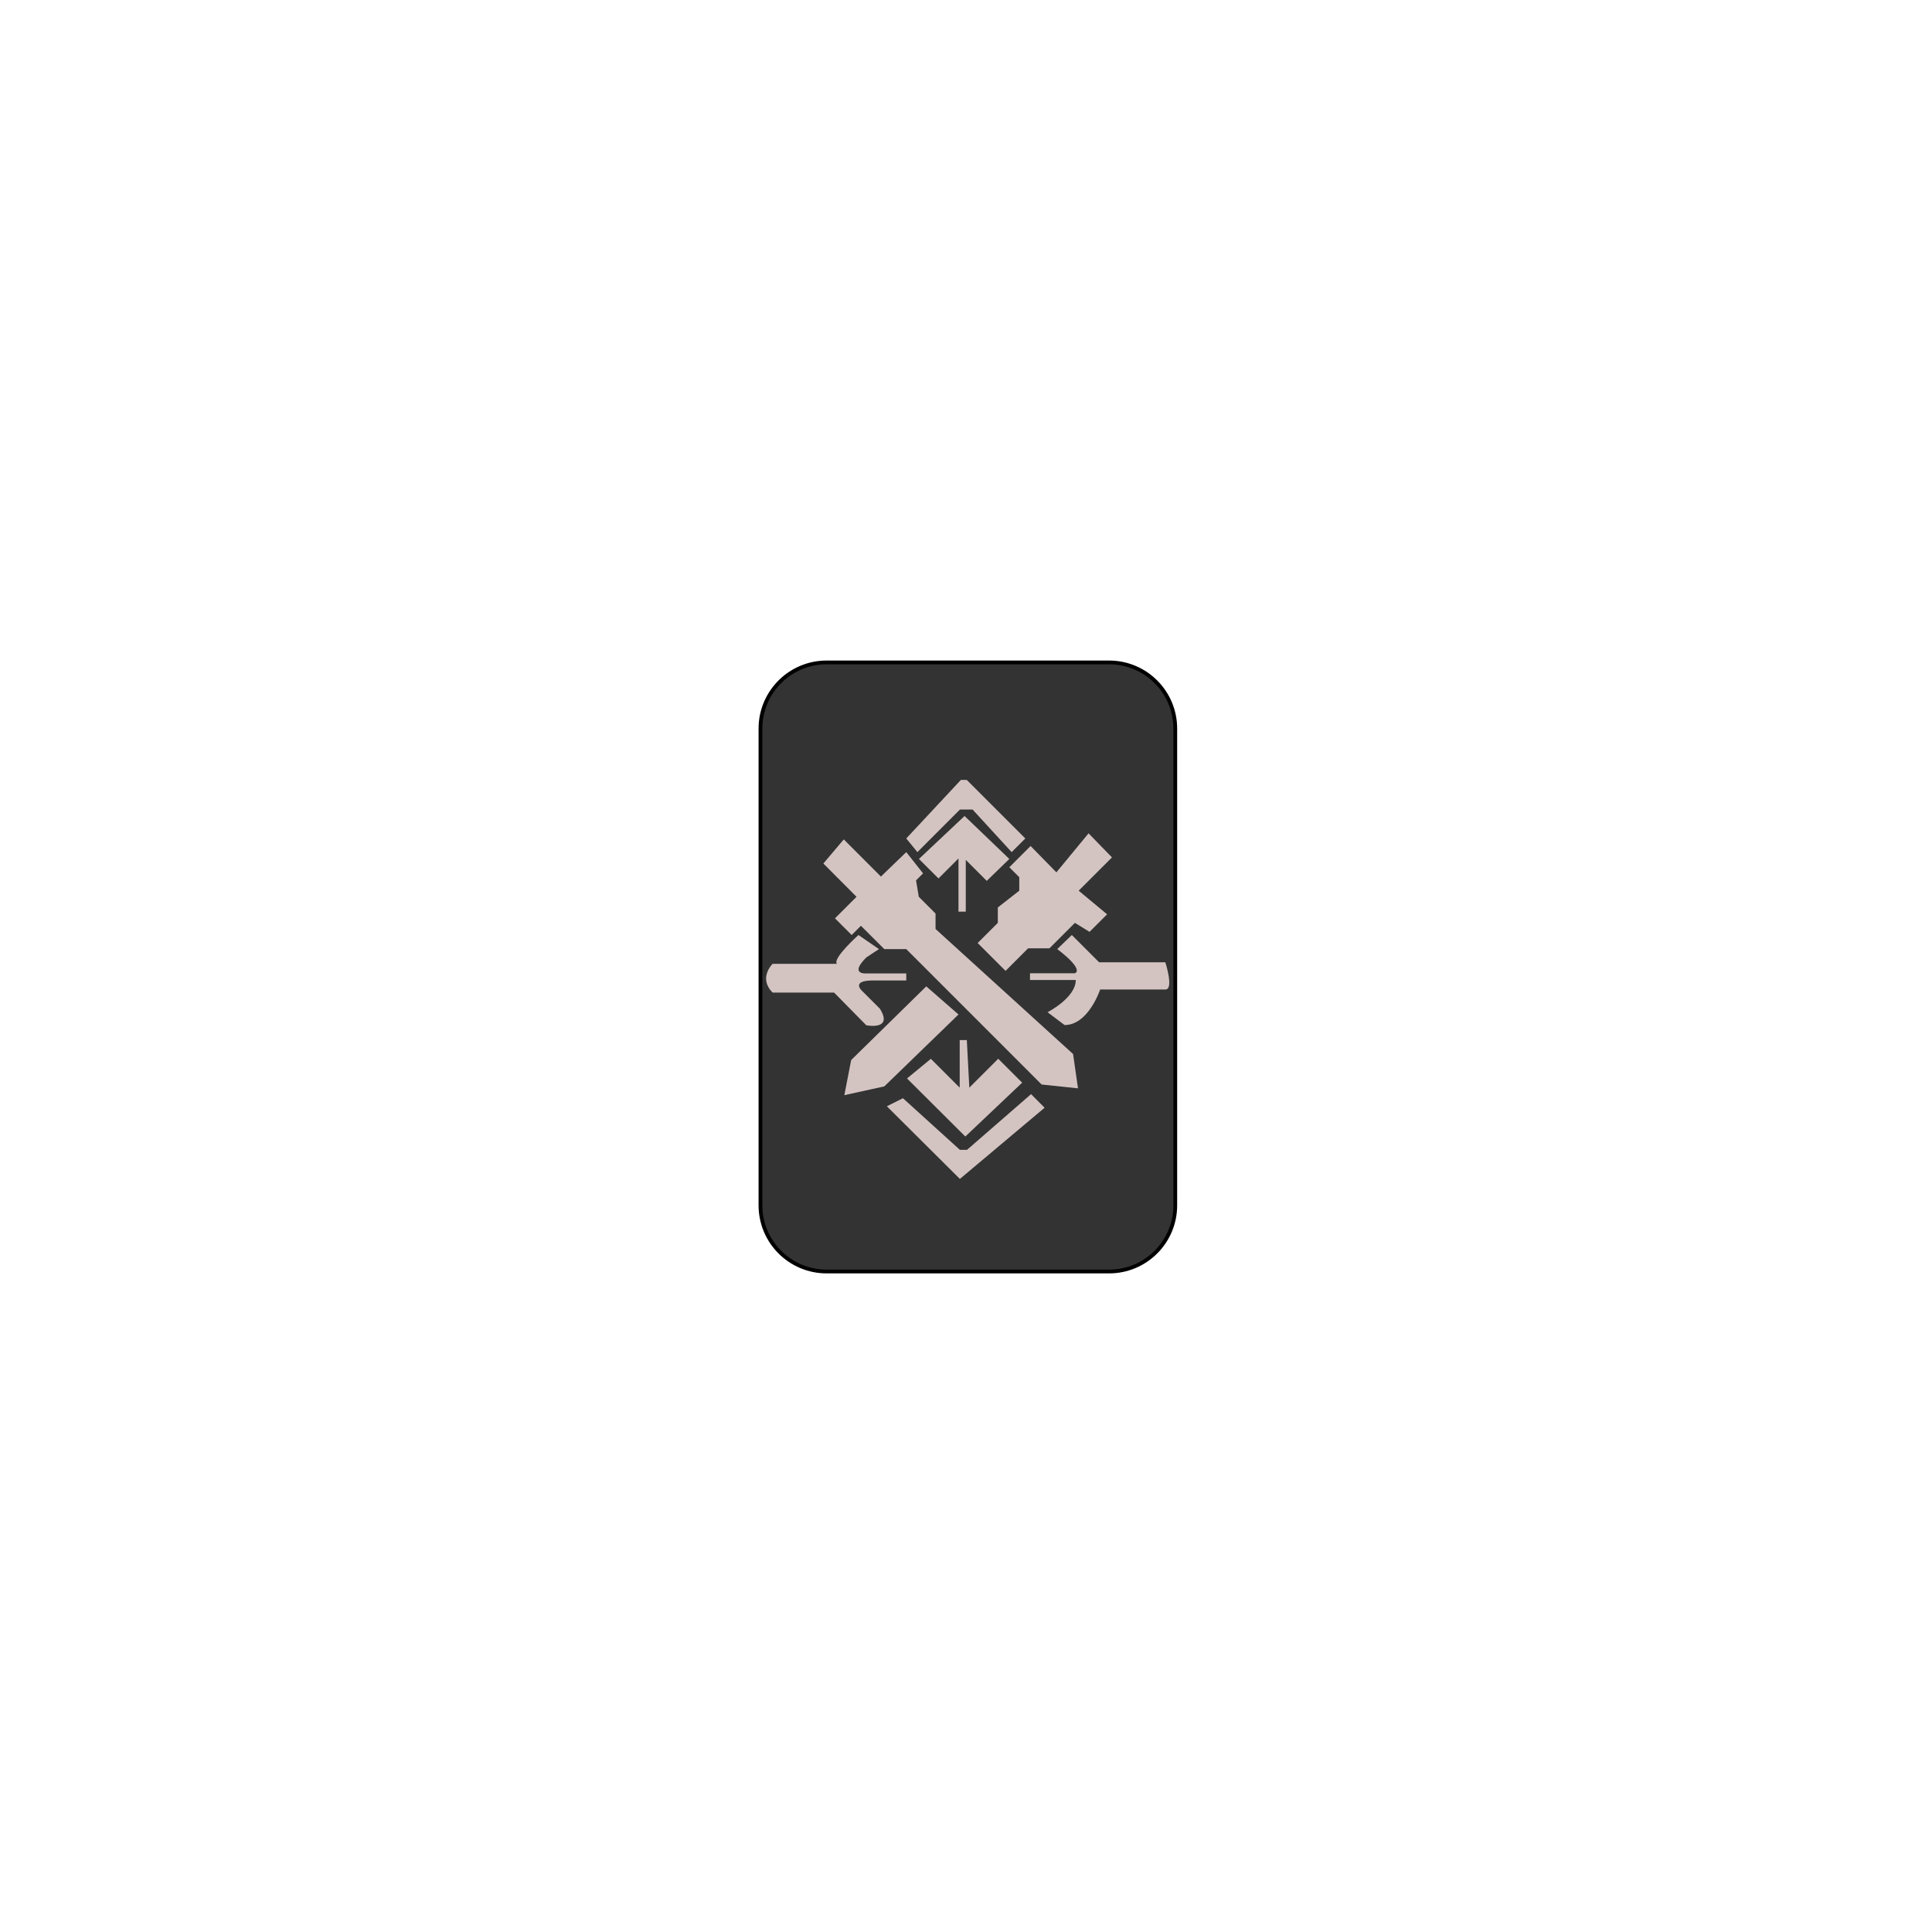
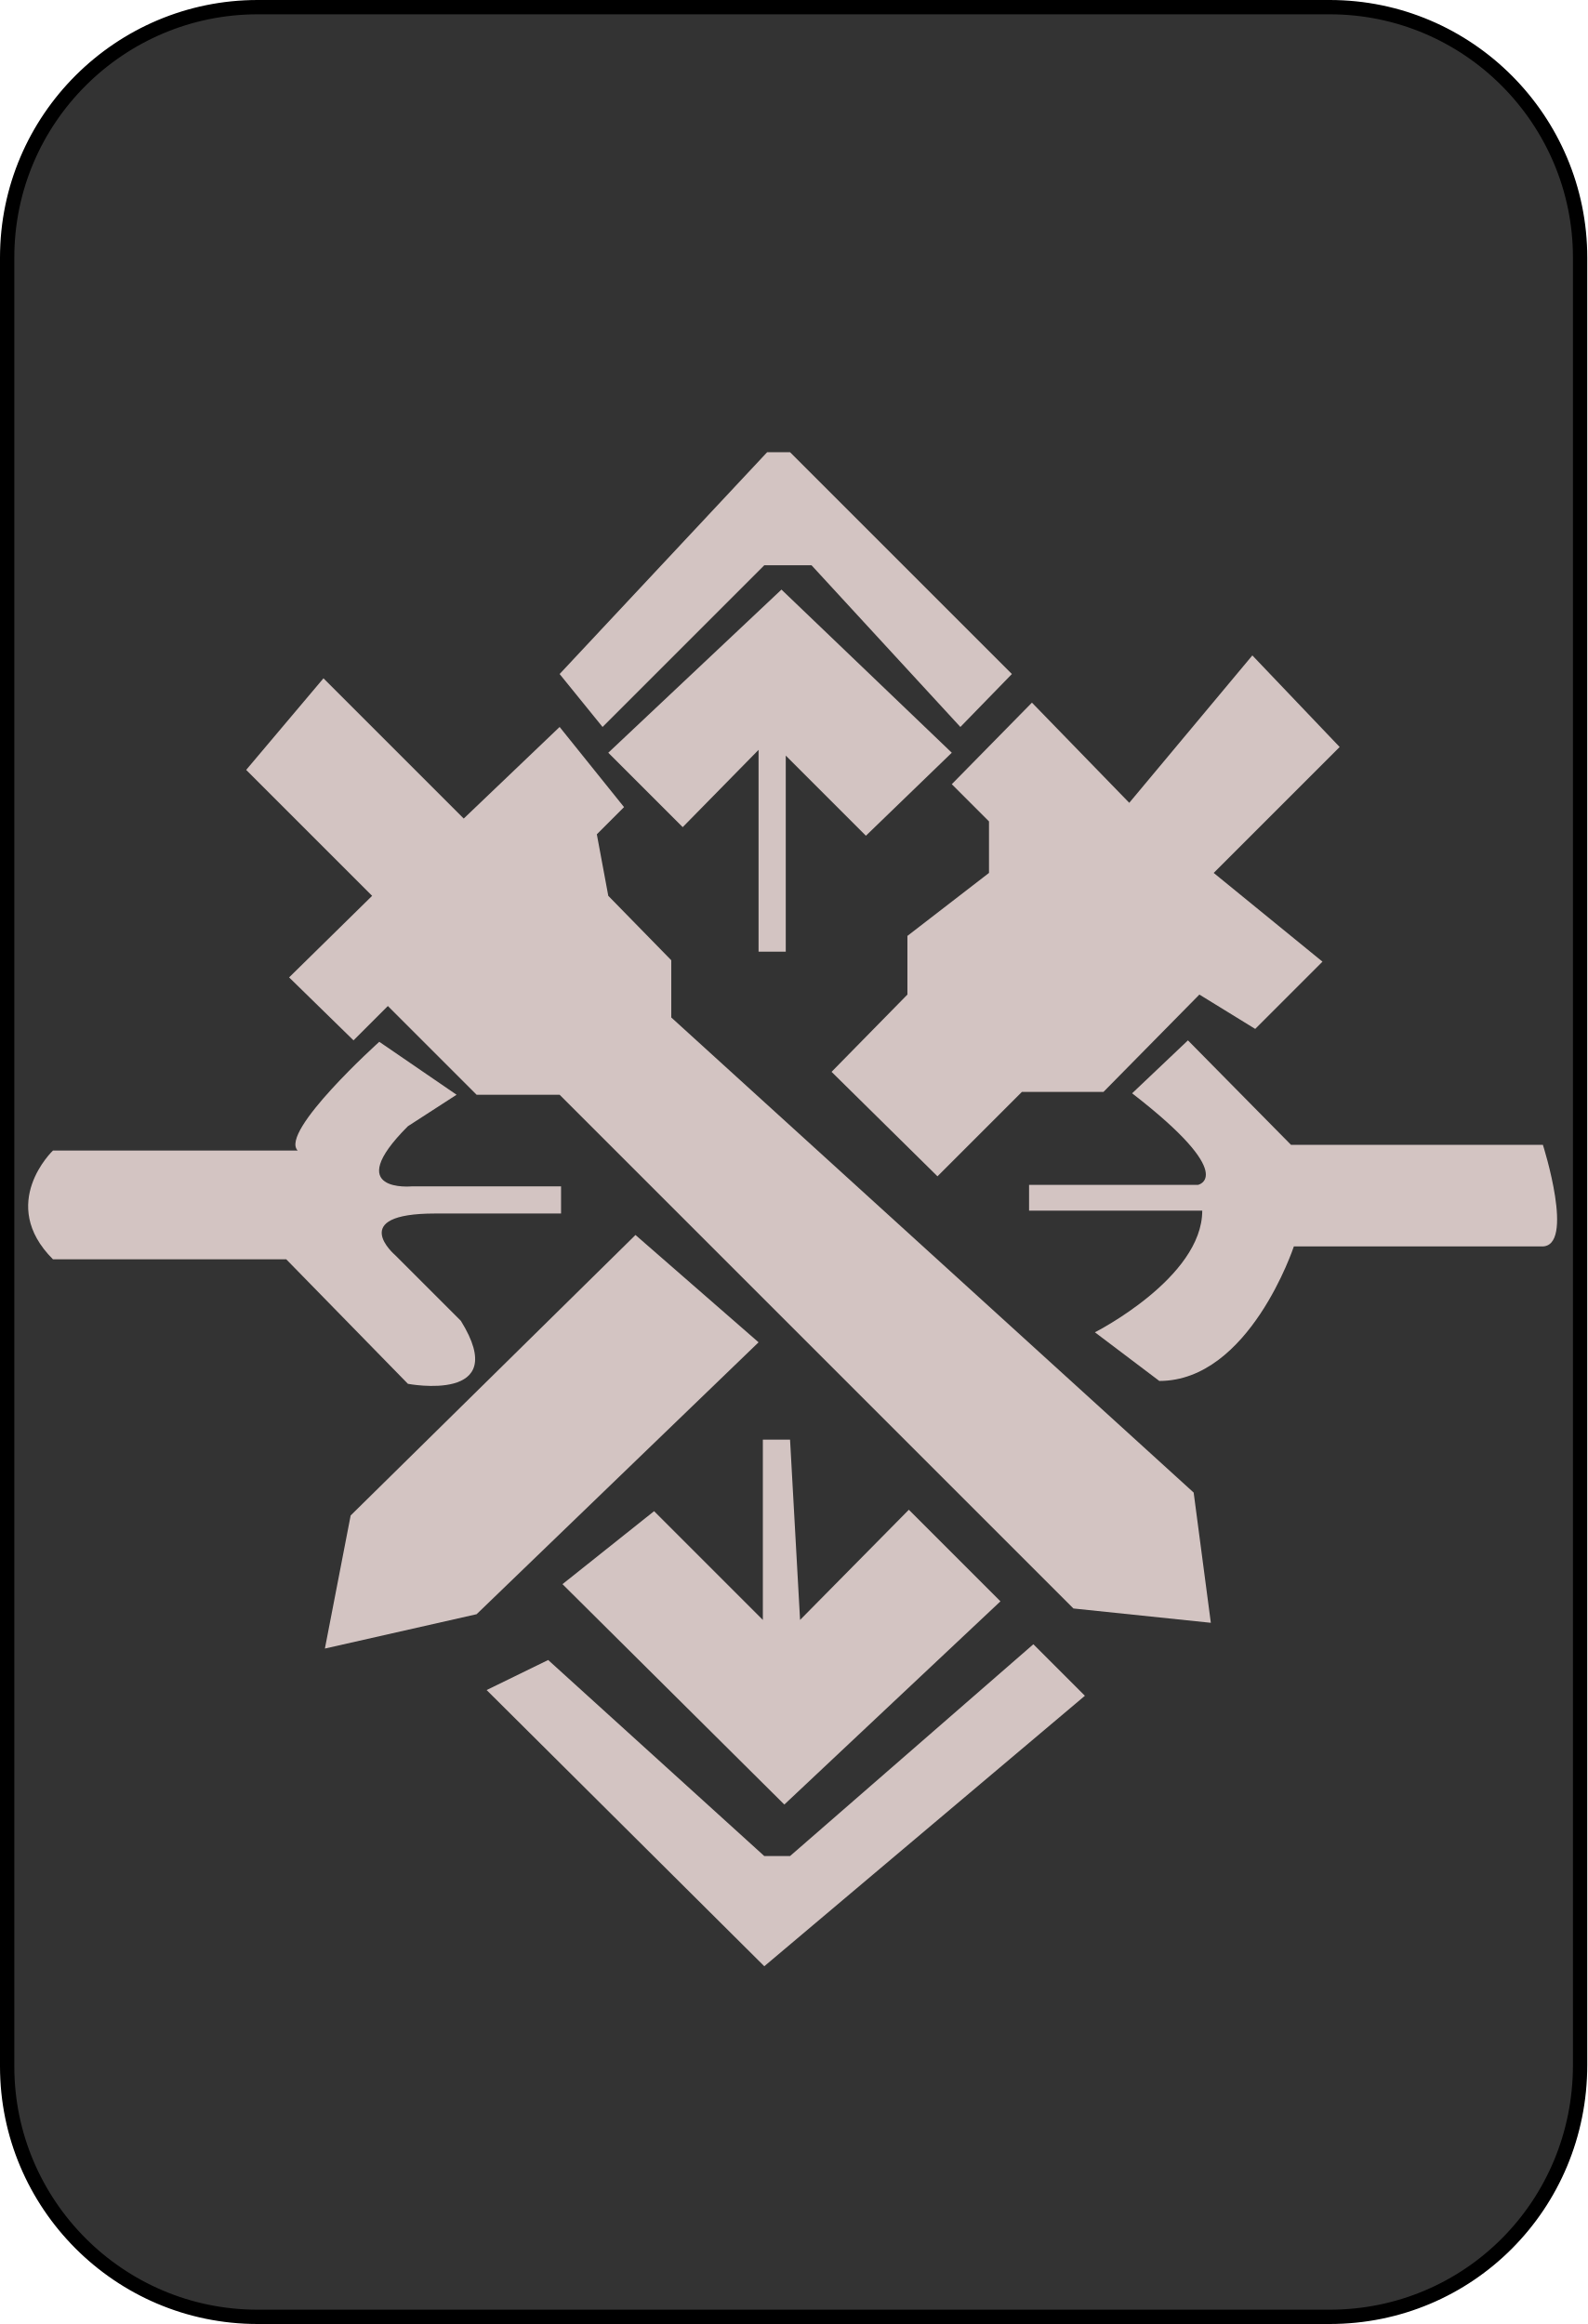
- <svg xmlns="http://www.w3.org/2000/svg" version="1.1" id="Layer_1" x="0px" y="0px" viewBox="0 0 512 512" style="enable-background:new 0 0 512 512;" xml:space="preserve">
+ <svg xmlns="http://www.w3.org/2000/svg" version="1.1" id="Layer_1" x="0px" y="0px" viewBox="0 0 110.9 162.4" style="enable-background:new 0 0 110.9 162.4;" xml:space="preserve">
  <style type="text/css">
	.st0{fill:#333333;stroke:#000000;stroke-miterlimit:10;}
	.st1{fill:#D3C4C2;}
</style>
-   <path class="st0" d="M293.93,336.96h-74.87c-9.68,0-17.53-7.85-17.53-17.53V193.08c0-9.68,7.85-17.53,17.53-17.53h74.87  c9.68,0,17.53,7.85,17.53,17.53v126.35C311.46,329.11,303.61,336.96,293.93,336.96z" />
+   <path class="st0" d="M92.9,161.9H18c-9.7,0-17.5-7.9-17.5-17.5V18C0.5,8.3,8.4,0.5,18,0.5h74.9c9.7,0,17.5,7.9,17.5,17.5v126.3  C110.4,154.1,102.6,161.9,92.9,161.9z" />
  <g>
-     <polygon class="st1" points="254.39,214.54 257.75,214.54 268.1,225.82 271.72,222.2 256.2,206.68 254.65,206.68 240.17,222.2    243.12,225.82  " />
-     <path class="st1" d="M308.83,255.02h-17.55l-7.23-7.23l-3.87,3.72c7.52,5.75,4.65,6.42,4.65,6.42h-11.87v1.79h12.13   c0,4.71-7.48,8.53-7.48,8.53l4.52,3.4c6.32,0,9.42-9.42,9.42-9.42s14.97,0,17.29,0C311.16,262.25,308.83,255.02,308.83,255.02z" />
-     <polygon class="st1" points="247.93,246.19 247.93,242.1 243.49,237.66 242.76,233.31 244.62,231.45 240.17,225.82 233.45,232.3    223.61,222.45 218.2,228.84 226.99,237.66 221.28,243.37 225.7,247.79 228.15,245.34 234.34,251.52 240.17,251.52 276.05,287.41    285.68,288.42 284.38,279.33  " />
-     <path class="st1" d="M233.19,267.33l-4.6-4.6c0,0-3.42-2.9,2.79-2.9h8.79v-1.87h-10.34c0,0-5.02,0.55-0.26-4.22l3.36-2.22   l-5.43-3.73c0,0-7.04,6.3-5.69,7.64h-17.06c0,0-3.88,3.73,0,7.61h16.29l8.53,8.66C229.57,271.71,236.81,273.16,233.19,267.33z" />
-     <polygon class="st1" points="270.12,232.47 270.12,236.04 264.43,240.49 264.43,244.57 259.09,249.91 266.48,257.29 272.45,251.32    278.11,251.32 284.86,244.57 288.74,246.95 293.39,242.3 285.86,236.04 294.68,227.22 288.48,220.84 279.95,231.18 273.12,224.2    267.48,229.83  " />
-     <polygon class="st1" points="245.47,261.4 225.57,280.92 223.76,290.23 234.36,287.9 254.01,268.85  " />
-     <polygon class="st1" points="255.82,301.19 270.88,286.92 264.54,280.58 256.88,288.24 256.22,275.64 254.33,275.64 254.33,288.24    246.69,280.6 240.37,285.8  " />
-     <polygon class="st1" points="256.27,304.72 254.38,304.72 239.29,291.04 235.03,293.18 254.38,312.43 276.83,293.56 273.24,289.96     " />
-     <polygon class="st1" points="255.94,241.59 255.94,227.88 261.5,233.44 267.48,227.63 255.62,216.25 243.53,227.63 248.71,232.8    254.01,227.5 254.01,241.59  " />
+     <polygon class="st1" points="53.4,39.5 56.7,39.5 67.1,50.8 70.7,47.1 55.2,31.6 53.6,31.6 39.1,47.1 42.1,50.8  " />
+     <path class="st1" d="M107.8,80H90.2L83,72.7l-3.9,3.7c7.5,5.8,4.6,6.4,4.6,6.4H71.9v1.8h12.1c0,4.7-7.5,8.5-7.5,8.5l4.5,3.4   c6.3,0,9.4-9.4,9.4-9.4s15,0,17.3,0C110.1,87.2,107.8,80,107.8,80z" />
+     <polygon class="st1" points="46.9,71.1 46.9,67.1 42.5,62.6 41.7,58.3 43.6,56.4 39.1,50.8 32.4,57.2 22.6,47.4 17.2,53.8 26,62.6    20.2,68.3 24.7,72.7 27.1,70.3 33.3,76.5 39.1,76.5 75,112.4 84.6,113.4 83.4,104.3  " />
+     <path class="st1" d="M32.2,92.3l-4.6-4.6c0,0-3.4-2.9,2.8-2.9h8.8v-1.9H28.8c0,0-5,0.5-0.3-4.2l3.4-2.2l-5.4-3.7c0,0-7,6.3-5.7,7.6   H3.7c0,0-3.9,3.7,0,7.6H20l8.5,8.7C28.5,96.7,35.8,98.1,32.2,92.3z" />
+     <polygon class="st1" points="69.1,57.4 69.1,61 63.4,65.4 63.4,69.5 58.1,74.9 65.5,82.2 71.4,76.3 77.1,76.3 83.8,69.5 87.7,71.9    92.4,67.2 84.8,61 93.6,52.2 87.5,45.8 78.9,56.1 72.1,49.1 66.5,54.8  " />
+     <polygon class="st1" points="44.4,86.3 24.5,105.9 22.7,115.2 33.3,112.8 53,93.8  " />
+     <polygon class="st1" points="54.8,126.1 69.9,111.9 63.5,105.5 55.9,113.2 55.2,100.6 53.3,100.6 53.3,113.2 45.7,105.6    39.3,110.7  " />
+     <polygon class="st1" points="55.2,129.7 53.4,129.7 38.3,116 34,118.1 53.4,137.4 75.8,118.5 72.2,114.9  " />
+     <polygon class="st1" points="54.9,66.5 54.9,52.8 60.5,58.4 66.5,52.6 54.6,41.2 42.5,52.6 47.7,57.8 53,52.4 53,66.5  " />
  </g>
</svg>
